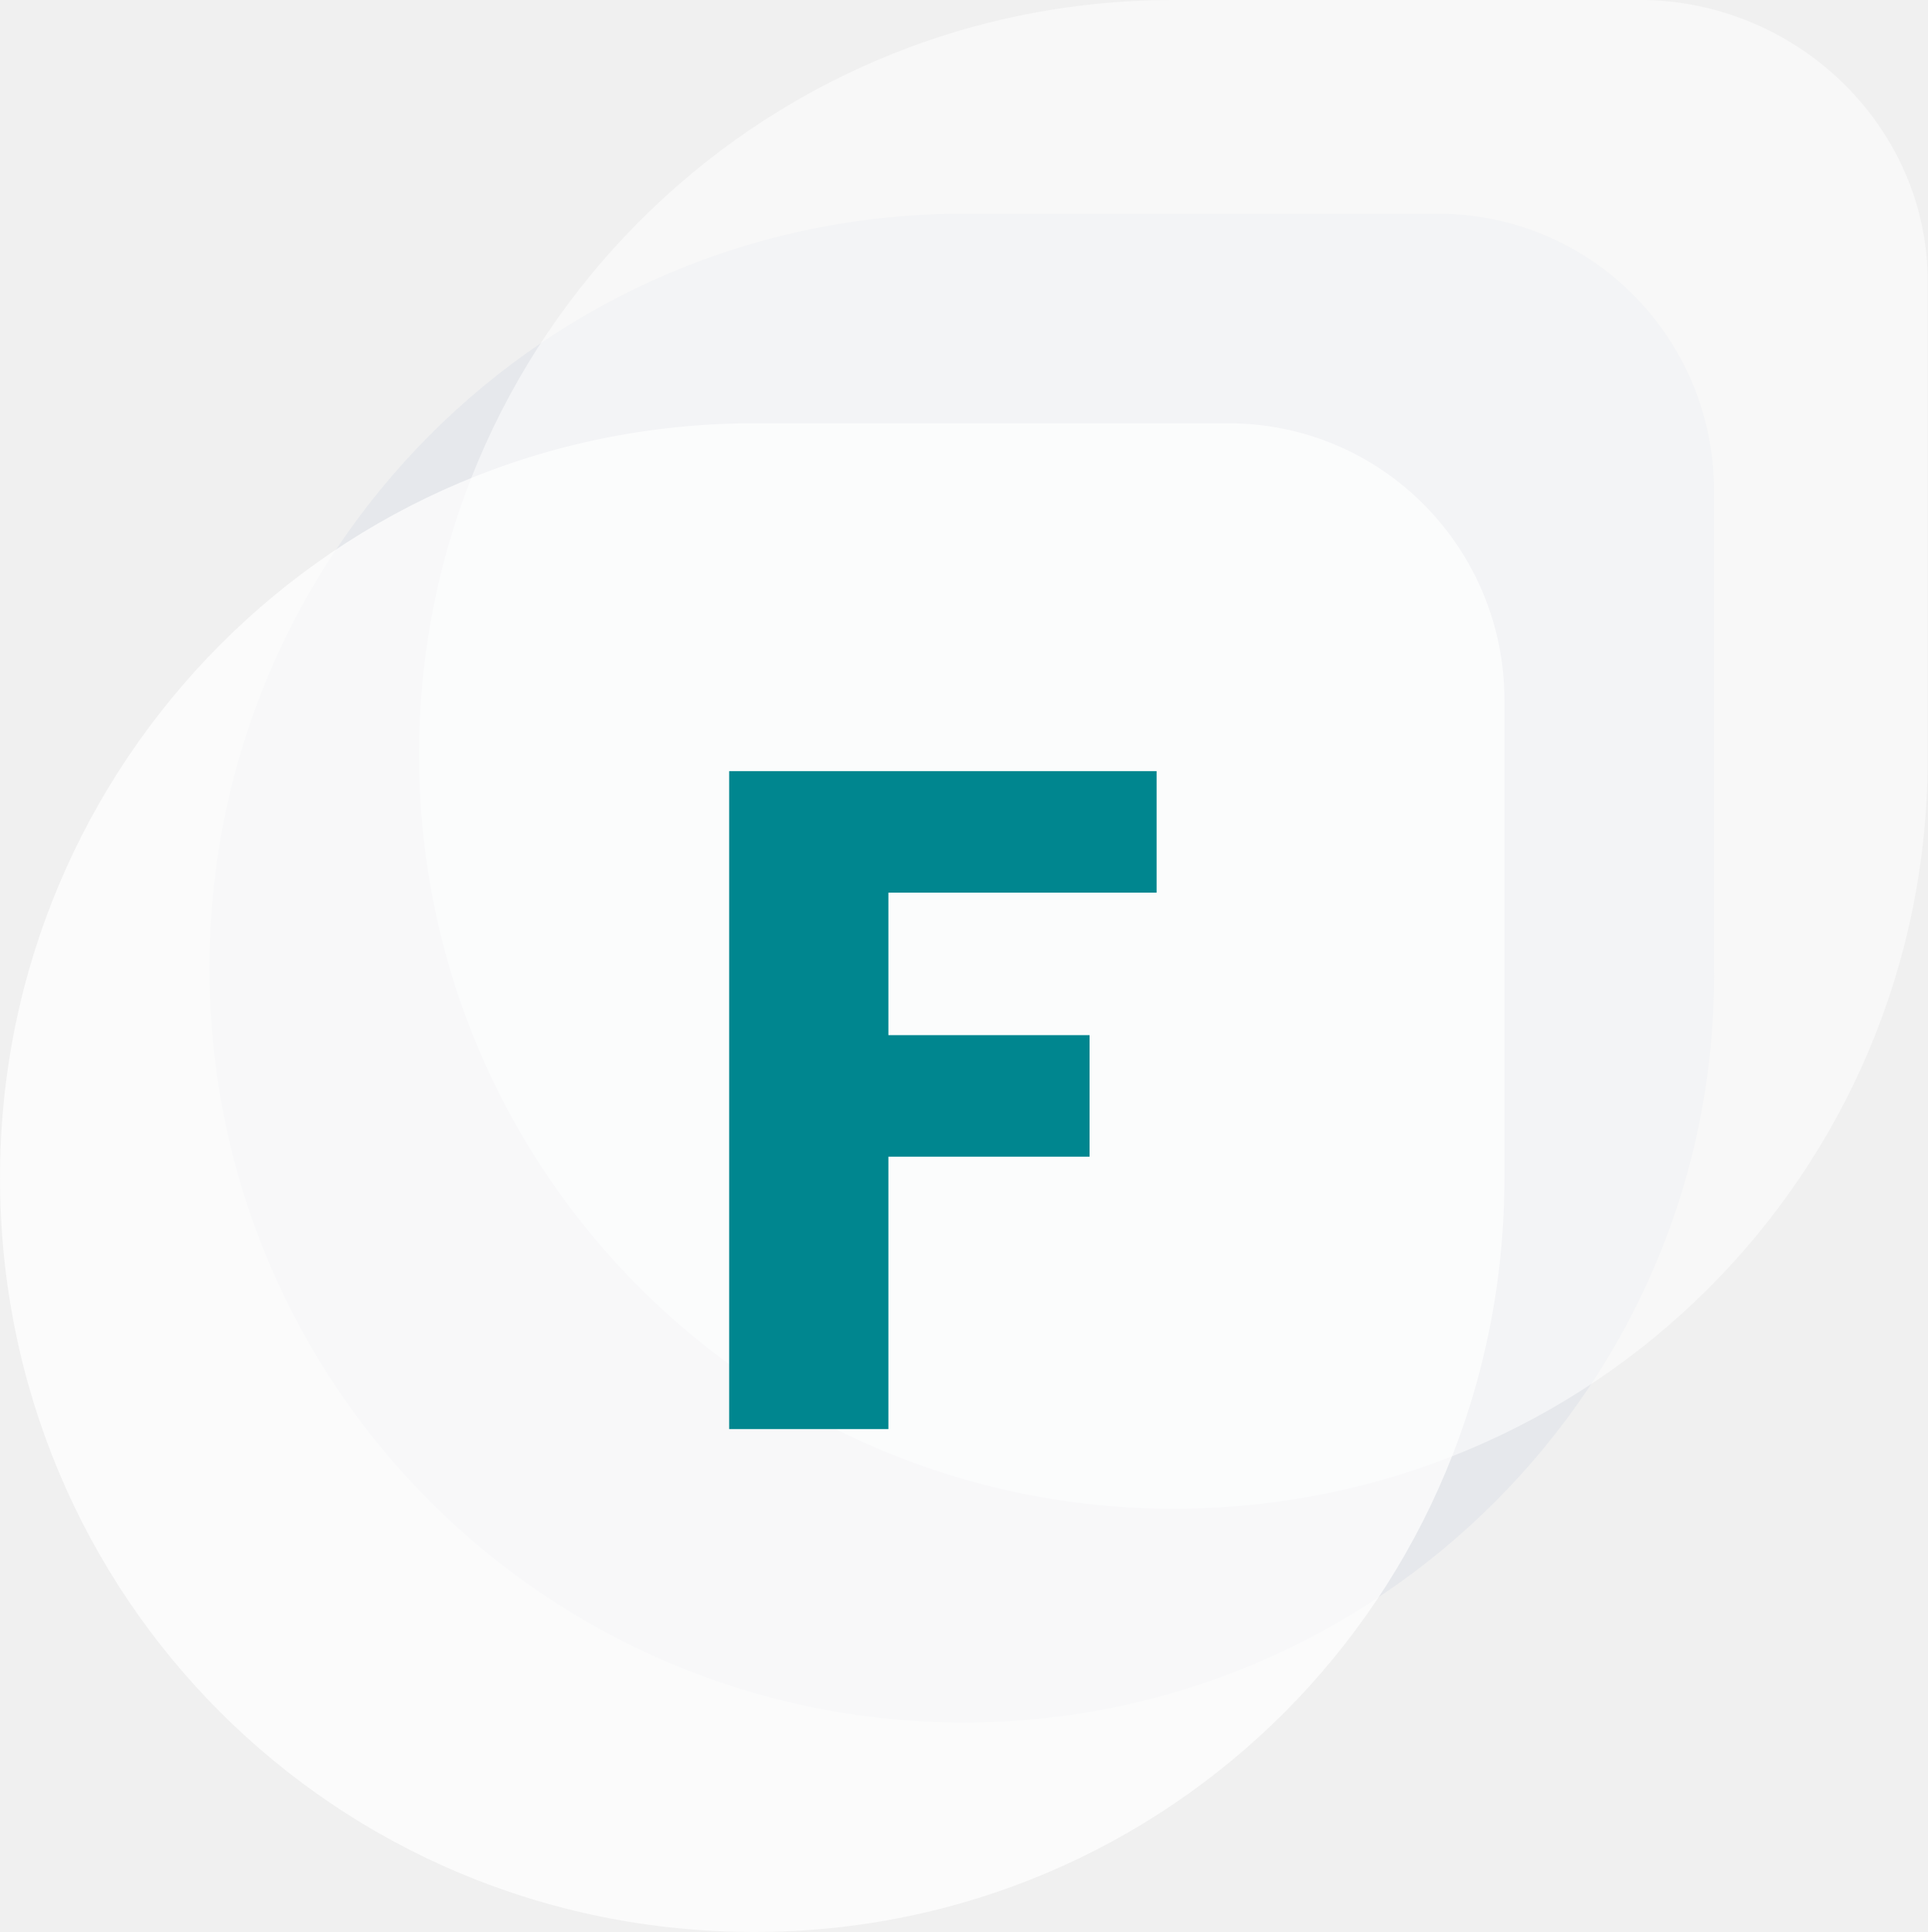
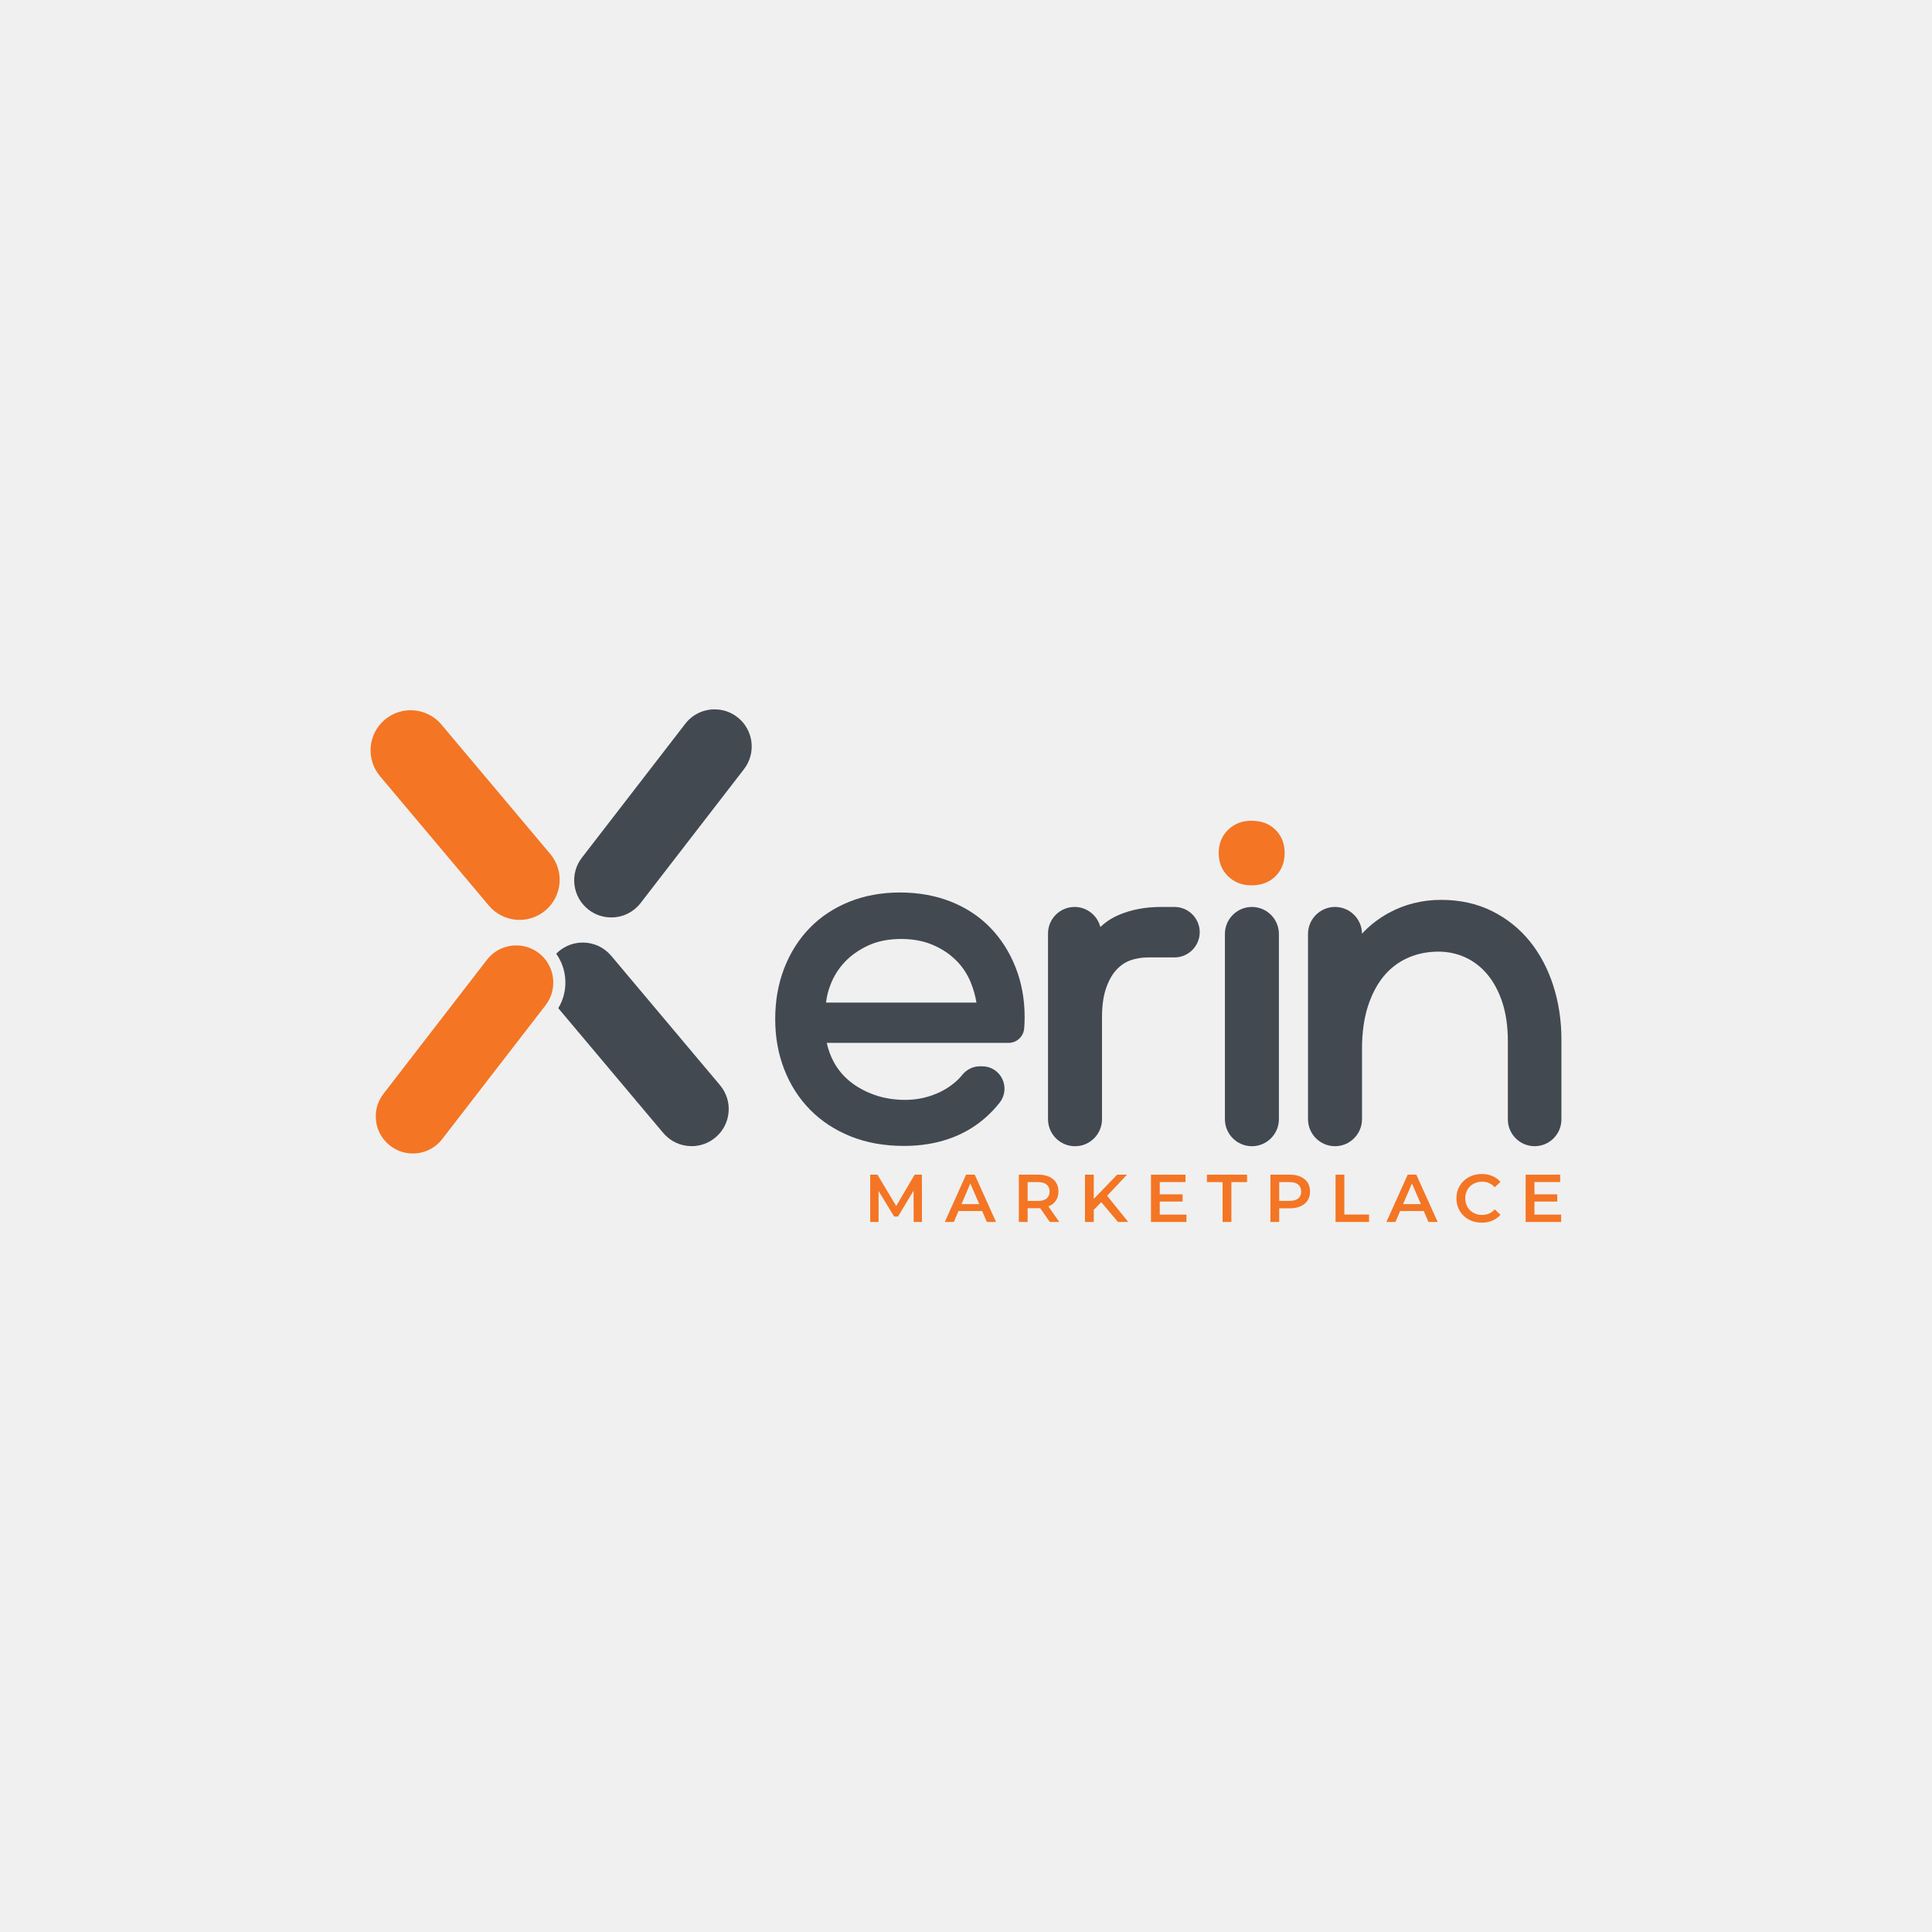
- <svg xmlns="http://www.w3.org/2000/svg" x="0px" y="0px" width="46px" height="46.1px" viewBox="0 0 46 46.1" style="enable-background:new 0 0 46 46.1;" xml:space="preserve">
-   <style type="text/css">
- 	.logo-short-white-0{fill:#E1E4EA;}
- 	.logo-short-white-1{fill:#FFFFFF;}
- 	.logo-short-white-2{fill:#00868F;}
- </style>
+ <svg xmlns="http://www.w3.org/2000/svg" id="Layer_1" data-name="Layer 1" viewBox="0 0 1080 1080">
  <g>
-     <path class="logo-short-white-0" opacity=".65" d="M23,41.1L23,41.1c-9.9,0-18-8-18-18l0,0c0-9.9,8-18,18-18h11.3c3.7,0,6.6,3,6.6,6.6v11.4   C41,33,32.9,41.1,23,41.1z" />
-     <path class="logo-short-white-1" opacity=".5" d="M28,36L28,36c-9.9,0-18-8-18-18l0,0c0-9.9,8-18,18-18h11.3C43,0.1,46,3.1,46,6.7v11.4C46,28,38,36,28,36z" />
-     <path class="logo-short-white-1" opacity=".7" d="M18,46.1L18,46.1c-10,0-18-8-18-18l0,0c0-9.9,8-18,18-18h11.3c3.7,0,6.6,3,6.6,6.6v11.4   C35.9,38.1,27.9,46.1,18,46.1z" />
-     <g>
-       <path class="logo-short-white-2" d="M17.4,34.1V18.4h10.2v2.9h-6.4v3.4H26v2.9h-4.8v6.5H17.4z" />
-     </g>
+     <path fill="#f47524" d="M510.74,683.08l-.04-17.52-8.69,14.5h-2.19l-8.69-14.28v17.3h-4.68v-26.44h4.04l10.5,17.52,10.31-17.52h4.04l.04,26.44h-4.65Z" />
+     <path fill="#f47524" d="M549.03,676.97h-13.22l-2.61,6.12h-5.06l11.9-26.44h4.83l11.93,26.44h-5.14l-2.64-6.12ZM547.41,673.11l-4.99-11.56-4.95,11.56h9.93Z" />
+     <path fill="#f47524" d="M586.84,683.08l-5.4-7.74c-.23.02-.57.04-1.02.04h-5.97v7.7h-4.91v-26.44h10.88c2.29,0,4.29.38,5.99,1.13,1.7.76,3,1.84,3.91,3.25.91,1.41,1.36,3.08,1.36,5.02s-.49,3.7-1.45,5.14c-.97,1.43-2.36,2.51-4.17,3.21l6.08,8.69h-5.29ZM585.06,662.16c-1.11-.91-2.73-1.36-4.87-1.36h-5.74v10.54h5.74c2.14,0,3.76-.46,4.87-1.38,1.11-.92,1.66-2.22,1.66-3.91s-.56-2.98-1.66-3.89Z" />
+     <path fill="#f47524" d="M615.61,672.02l-4.19,4.3v6.76h-4.91v-26.44h4.91v13.56l13.07-13.56h5.51l-11.1,11.82,11.78,14.62h-5.74l-9.33-11.07Z" />
+     <path fill="#f47524" d="M663.23,678.97v4.12h-19.83v-26.44h19.3v4.12h-14.39v6.87h12.76v4.04h-12.76v7.29h14.92Z" />
+     <path fill="#f47524" d="M683.44,660.8h-8.76v-4.15h22.43v4.15h-8.76v22.28h-4.91v-22.28Z" />
+     <path fill="#f47524" d="M727.04,657.78c1.7.76,3,1.84,3.91,3.25.91,1.41,1.36,3.08,1.36,5.02s-.45,3.58-1.36,5c-.91,1.42-2.21,2.51-3.91,3.27-1.7.76-3.69,1.13-5.99,1.13h-5.97v7.63h-4.91v-26.44h10.88c2.29,0,4.29.38,5.99,1.13ZM725.7,669.94c1.11-.91,1.66-2.2,1.66-3.89s-.56-2.98-1.66-3.89c-1.11-.91-2.73-1.36-4.87-1.36h-5.74v10.5h5.74c2.14,0,3.76-.45,4.87-1.36Z" />
+     <path fill="#f47524" d="M746.58,656.65h4.91v22.28h13.82v4.15h-18.73v-26.44Z" />
+     <path fill="#f47524" d="M795.9,676.97h-13.22l-2.61,6.12h-5.06l11.9-26.44h4.83l11.93,26.44h-5.14l-2.64-6.12ZM794.28,673.11l-4.99-11.56-4.95,11.56h9.93Z" />
+     <path fill="#f47524" d="M821.03,681.71c-2.15-1.17-3.84-2.79-5.06-4.85-1.22-2.06-1.83-4.39-1.83-6.99s.62-4.92,1.85-6.99c1.23-2.06,2.93-3.68,5.08-4.85,2.15-1.17,4.56-1.76,7.23-1.76,2.16,0,4.14.38,5.93,1.13,1.79.76,3.3,1.85,4.53,3.29l-3.17,2.98c-1.91-2.06-4.27-3.1-7.06-3.1-1.81,0-3.44.4-4.87,1.19-1.43.79-2.56,1.9-3.36,3.31-.81,1.41-1.21,3.01-1.21,4.8s.4,3.39,1.21,4.8c.81,1.41,1.93,2.51,3.36,3.31,1.44.79,3.06,1.19,4.87,1.19,2.79,0,5.15-1.04,7.06-3.13l3.17,3.02c-1.23,1.43-2.75,2.53-4.55,3.29-1.8.76-3.78,1.13-5.95,1.13-2.67,0-5.08-.59-7.23-1.76Z" />
+     <path fill="#f47524" d="M872.68,678.97v4.12h-19.83v-26.44h19.3v4.12h-14.39v6.87h12.76v4.04h-12.76v7.29h14.92Z" />
  </g>
+   <path fill="#f47524" d="M273.26,506.23c7.97,9.48,22.12,10.7,31.6,2.73h0c9.48-7.97,10.7-22.12,2.73-31.6l-60.85-72.35c-7.97-9.48-22.12-10.7-31.6-2.73h0c-9.48,7.97-10.7,22.12-2.73,31.6l60.85,72.35Z" />
+   <path fill="#434951" d="M341.64,534.28c-3.95-4.7-9.74-7.39-15.88-7.39-4.87,0-9.61,1.73-13.34,4.86-.51.43-1.01.89-1.5,1.39,6.4,8.92,6.87,21.07,1.16,30.44l58.67,69.75c3.94,4.69,9.73,7.38,15.88,7.38,4.87,0,9.6-1.73,13.33-4.87,4.24-3.56,6.84-8.56,7.32-14.08.48-5.52-1.22-10.89-4.79-15.13l-60.84-72.36Z" />
+   <path fill="#434951" d="M412.15,400.86c-3.66-2.83-8.04-4.32-12.66-4.32-6.48,0-12.47,2.94-16.43,8.07l-57.77,74.83c-3.38,4.38-4.86,9.82-4.15,15.32.71,5.49,3.51,10.38,7.89,13.77,3.66,2.83,8.04,4.32,12.66,4.32,6.48,0,12.47-2.94,16.43-8.07l57.78-74.83c6.99-9.05,5.31-22.1-3.74-29.09Z" />
+   <path fill="#f47524" d="M301.25,532.82c-3.66-2.83-8.04-4.32-12.65-4.32-6.48,0-12.47,2.94-16.43,8.07l-57.78,74.83c-2.83,3.68-4.33,8.05-4.33,12.65,0,6.48,2.94,12.46,8.07,16.43,3.66,2.83,8.04,4.32,12.65,4.32,6.48,0,12.47-2.94,16.43-8.07l57.78-74.81c.46-.6.89-1.23,1.28-1.86,4.37-7.12,3.96-16.42-1.02-23.15-1.13-1.54-2.48-2.92-4.01-4.1Z" />
+   <path fill="#434951" d="M553.51,518.5c-6.09-6.26-13.52-11.15-22.1-14.53-8.53-3.36-18.06-5.06-28.34-5.06s-19.83,1.75-28.37,5.2c-8.58,3.47-16,8.39-22.07,14.64-6.06,6.23-10.85,13.77-14.22,22.42-3.35,8.61-5.06,18.18-5.06,28.45s1.7,19.6,5.06,28.21c3.37,8.64,8.24,16.23,14.48,22.56,6.24,6.33,13.87,11.33,22.68,14.87,8.78,3.53,18.78,5.32,29.72,5.32,14.43,0,27.11-3.34,37.68-9.92,5.92-3.69,11.23-8.46,15.79-14.2,3.05-3.84,3.63-8.97,1.51-13.36-2.1-4.34-6.4-7.04-11.24-7.04h-1.27c-3.79,0-7.39,1.77-9.89,4.84-1.22,1.51-2.58,2.9-4.05,4.14-2.48,2.11-5.23,3.9-8.17,5.33-2.96,1.44-6.12,2.56-9.4,3.32-3.26.76-6.7,1.15-10.21,1.15-6.17,0-11.93-.93-17.13-2.77-5.21-1.84-9.81-4.35-13.69-7.47-3.82-3.07-6.93-6.82-9.25-11.16-1.74-3.25-3.01-6.76-3.8-10.46h101.63c4.57,0,8.4-3.56,8.73-8.17.17-2.44.26-4.46.26-6.18,0-9.95-1.7-19.32-5.06-27.84-3.37-8.55-8.15-16.04-14.21-22.28ZM545.85,560.45h-84.1c.36-3.27,1.2-6.66,2.54-10.1,1.81-4.67,4.48-8.91,7.94-12.59,3.46-3.69,7.89-6.8,13.14-9.24,5.2-2.41,11.41-3.63,18.44-3.63,6.42,0,12.25,1.07,17.32,3.19,5.09,2.13,9.5,5,13.12,8.55,3.6,3.53,6.41,7.71,8.36,12.44,1.51,3.67,2.59,7.49,3.23,11.39Z" />
+   <path fill="#434951" d="M656.56,506.99h-7.66c-8.5,0-16.31,1.46-23.21,4.35-4.04,1.69-7.58,3.99-10.59,6.88-1.62-6.44-7.46-11.23-14.4-11.23-8.19,0-14.85,6.66-14.85,14.85v103.82c0,8.32,6.77,15.09,15.09,15.09s15.09-6.77,15.09-15.09v-57.1c0-6.19.73-11.52,2.17-15.83,1.41-4.23,3.29-7.69,5.6-10.29,2.24-2.52,4.86-4.37,7.78-5.49,3.05-1.16,6.54-1.75,10.38-1.75h14.59c7.78,0,14.1-6.33,14.1-14.11s-6.33-14.1-14.1-14.1Z" />
+   <path fill="#f47524" d="M699.57,458.79c-5.2,0-9.59,1.7-13.05,5.06-3.49,3.38-5.26,7.76-5.26,13s1.77,9.62,5.26,13c3.46,3.36,7.85,5.06,13.05,5.06,5.55,0,10.07-1.72,13.46-5.1,3.38-3.38,5.1-7.74,5.1-12.96s-1.71-9.58-5.1-12.96c-3.38-3.38-7.91-5.09-13.46-5.09Z" />
+   <path fill="#434951" d="M699.82,506.99c-8.32,0-15.09,6.77-15.09,15.09v103.57c0,8.32,6.77,15.09,15.09,15.09s15.09-6.77,15.09-15.09v-103.57c0-8.32-6.77-15.09-15.09-15.09Z" />
+   <path fill="#434951" d="M868.36,551.18c-3-9.43-7.41-17.79-13.09-24.86-5.73-7.12-12.86-12.84-21.17-16.99-8.36-4.18-17.95-6.3-28.5-6.3s-20.47,2.47-29.36,7.35c-5.68,3.12-10.66,6.99-14.87,11.56-.07-8.26-6.82-14.96-15.09-14.96s-15.09,6.77-15.09,15.09v103.57c0,8.32,6.77,15.09,15.09,15.09s15.09-6.77,15.09-15.09v-39.3c0-8.99,1.11-16.99,3.29-23.78,2.16-6.71,5.15-12.39,8.88-16.89,3.68-4.42,8.16-7.85,13.33-10.17,5.21-2.34,11.01-3.53,17.24-3.53,5.24,0,10.25,1.06,14.88,3.15,4.62,2.09,8.74,5.23,12.26,9.35,3.57,4.18,6.42,9.45,8.49,15.65,2.1,6.29,3.16,13.69,3.16,22.01v43.63c0,8.25,6.72,14.97,14.97,14.97s14.97-6.71,14.97-14.97v-44.86c0-10.35-1.51-20.35-4.49-29.73Z" />
</svg>
